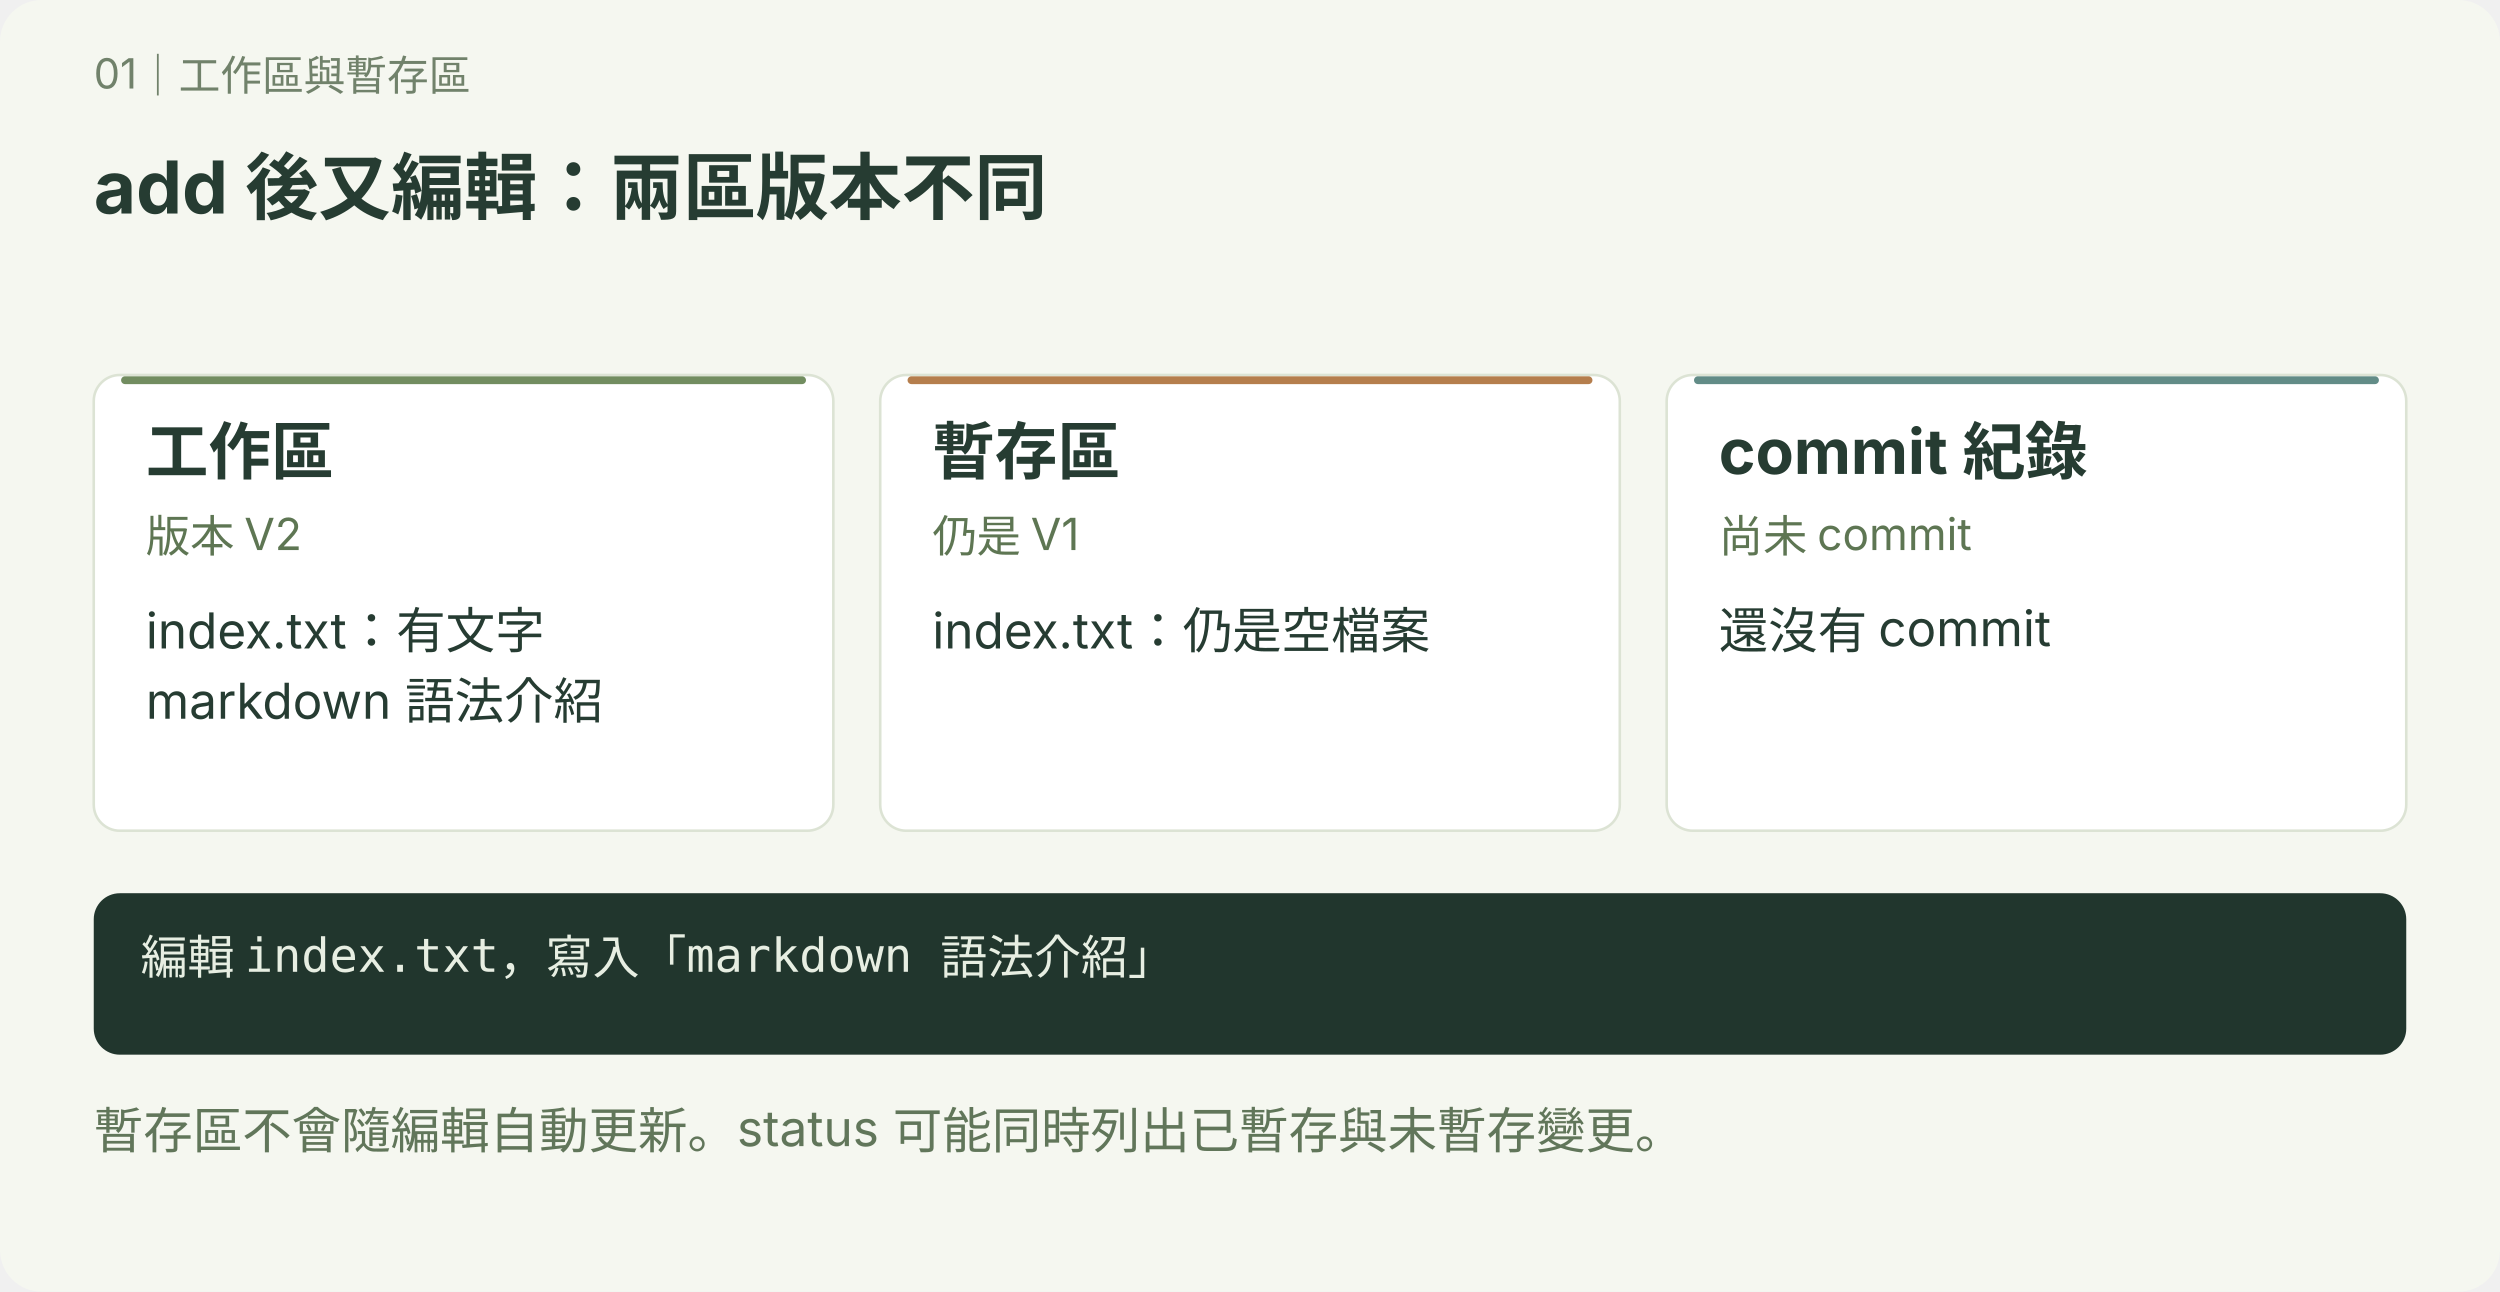
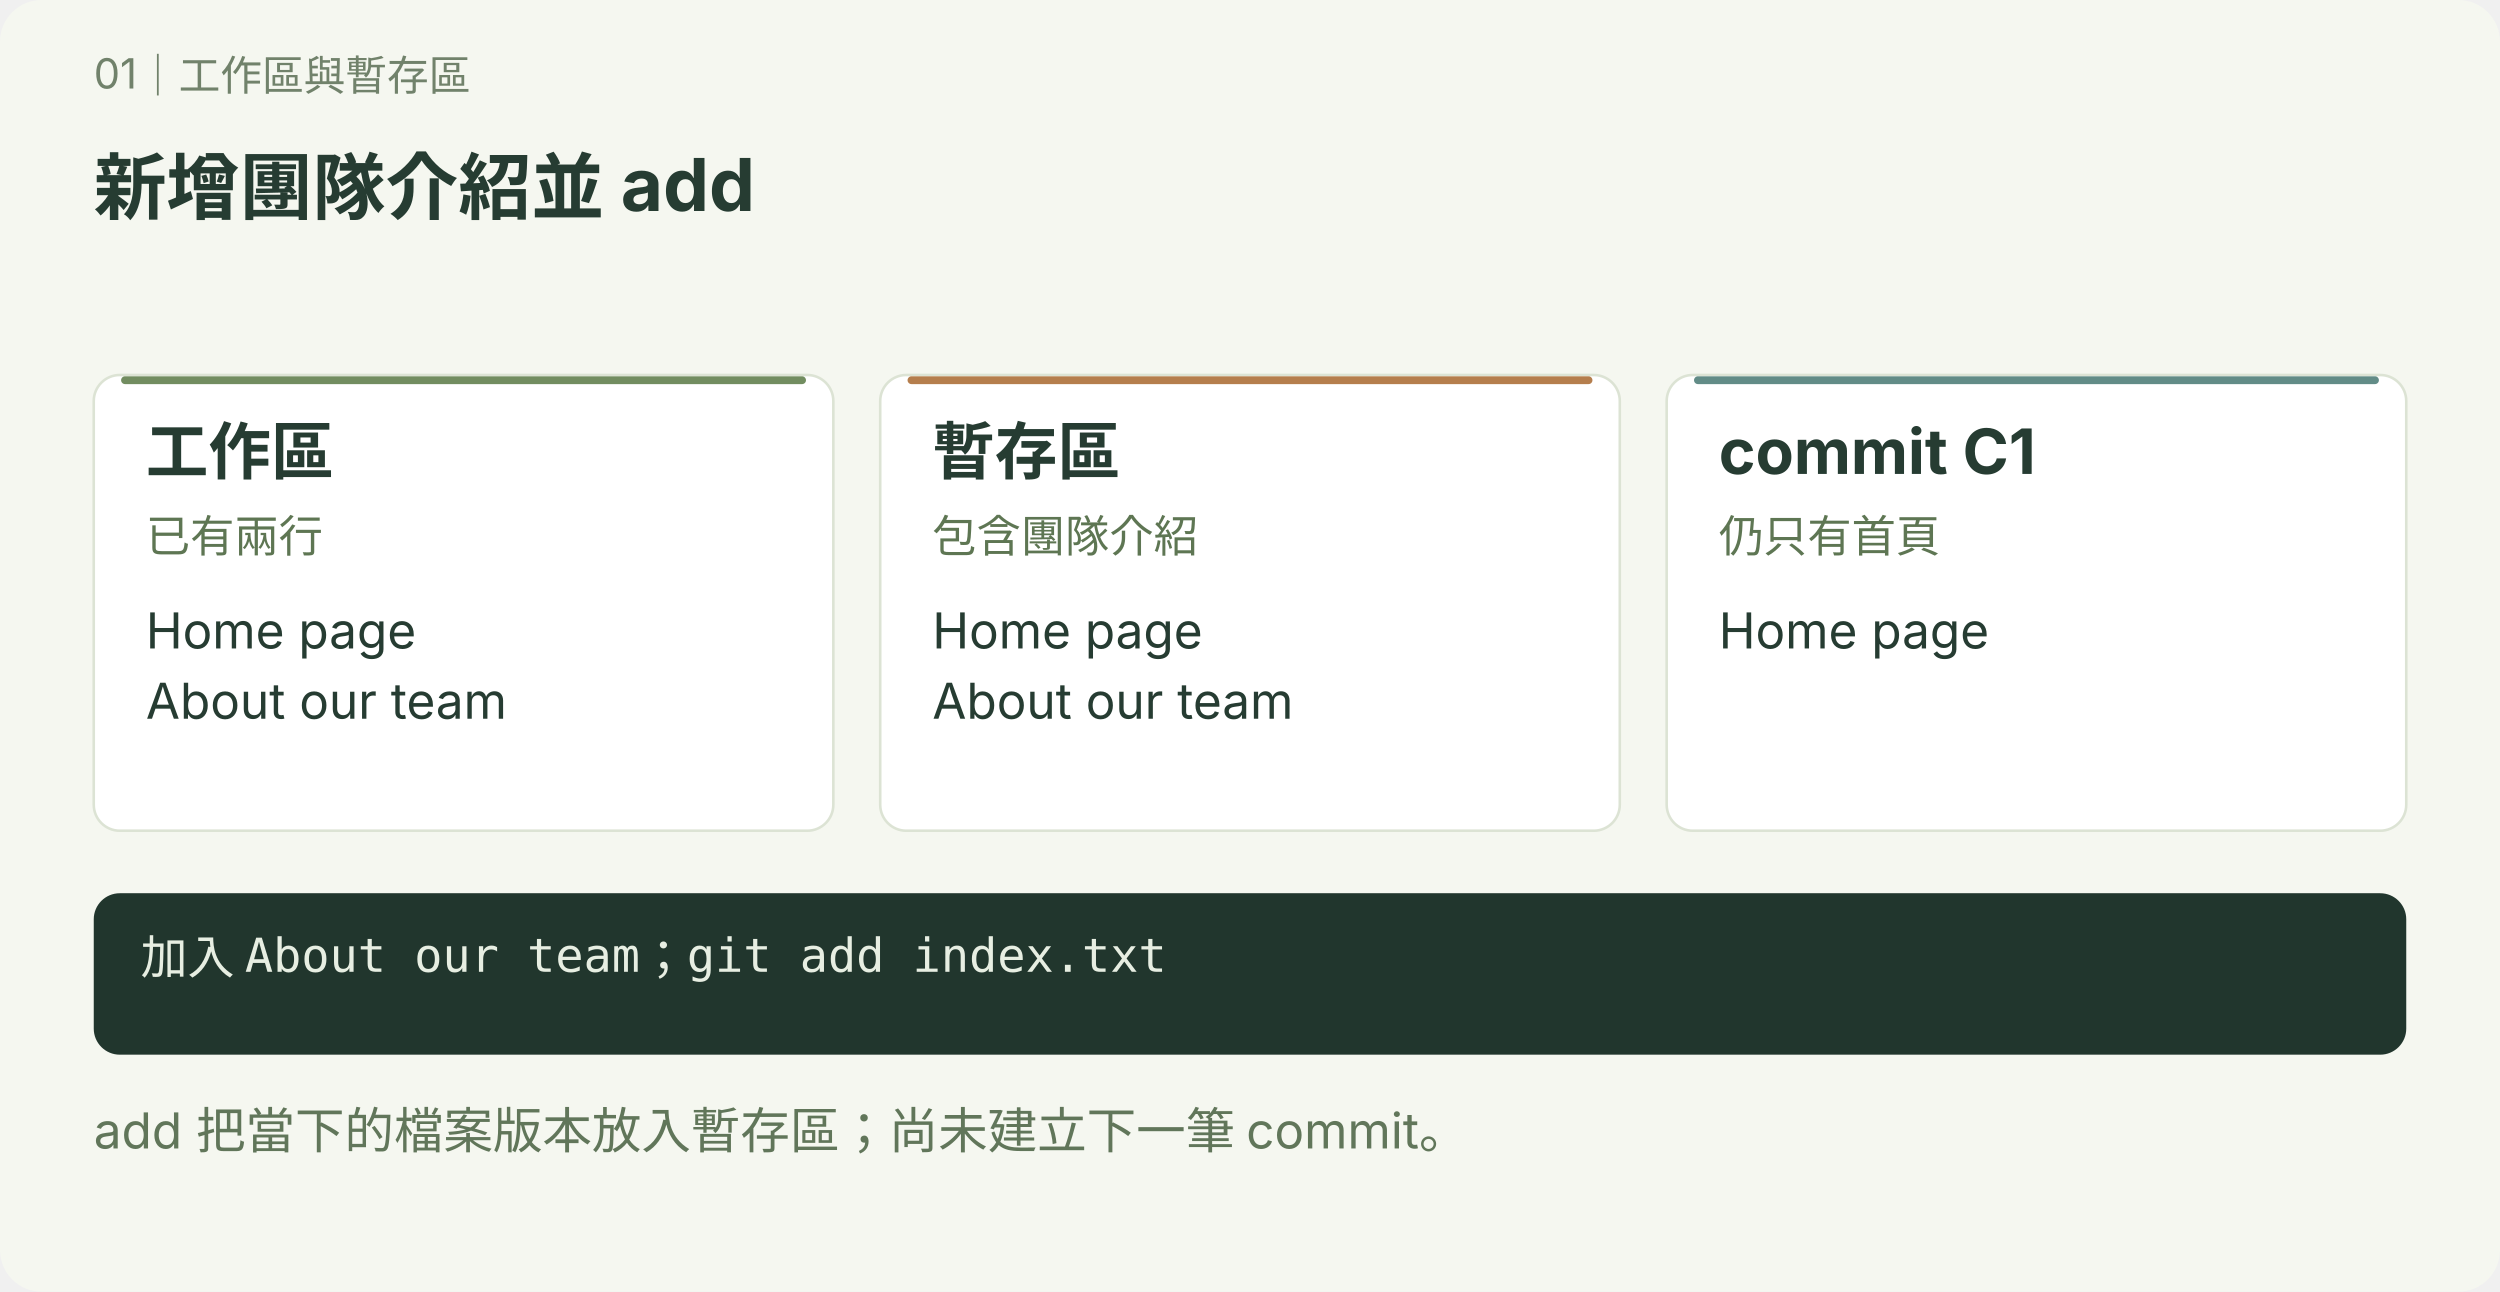
<svg xmlns="http://www.w3.org/2000/svg" viewBox="0 0 960 496" width="960" height="496" role="img" aria-labelledby="diagram-title diagram-desc">
  <style>text{font-family:system-ui,-apple-system,"Noto Sans TC","Microsoft JhengHei",sans-serif;fill:#263c32}.eyebrow{font-size:16px;fill:#71826b}.heading{font-size:28px;font-weight:650}.card-title{font-size:24px;font-weight:650}.tag{font-size:17px;fill:#5e7653}.body{font-size:19px}.command{font-size:18px;fill:#e7eee2;font-family:ui-monospace,SFMono-Regular,Consolas,monospace}.note{font-size:19px;fill:#61765a}.ref{font-size:16px;fill:#526c47}.commit{font-size:17px;font-weight:650}</style>
  <rect width="960" height="496" rx="16" fill="#f5f7f0" />
  <text x="36" y="34" class="eyebrow">
    <tspan x="36" dy="0">01｜工作區與暫存區</tspan>
  </text>
  <text x="36" y="82" class="heading">
-     <tspan x="36" dy="0">add 後又編輯：兩區版本不同</tspan>
+     <tspan x="36" dy="0">新增團隊介紹並 add</tspan>
  </text>
  <rect x="36" y="144" width="284" height="175" rx="10" fill="#ffffff" stroke="#dce3d4" />
  <path d="M 48 146 H 308" stroke="#728d60" stroke-width="3" stroke-linecap="round" />
  <text x="56" y="182" class="card-title">
    <tspan x="56" dy="0">工作區</tspan>
  </text>
  <text x="56" y="212" class="tag">
-     <tspan x="56" dy="0">版本 V2</tspan>
+     <tspan x="56" dy="0">已有兩行</tspan>
  </text>
  <text x="56" y="249" class="body">
-     <tspan x="56" dy="0">index.txt：有文字</tspan>
-     <tspan x="56" dy="27">markdown 語法介紹</tspan>
+     <tspan x="56" dy="0">Home page</tspan>
+     <tspan x="56" dy="27">About our team</tspan>
  </text>
  <rect x="338" y="144" width="284" height="175" rx="10" fill="#ffffff" stroke="#dce3d4" />
  <path d="M 350 146 H 610" stroke="#b57e4d" stroke-width="3" stroke-linecap="round" />
  <text x="358" y="182" class="card-title">
    <tspan x="358" dy="0">暫存區</tspan>
  </text>
  <text x="358" y="212" class="tag">
-     <tspan x="358" dy="0">仍是 V1</tspan>
+     <tspan x="358" dy="0">包含團隊介紹</tspan>
  </text>
  <text x="358" y="249" class="body">
-     <tspan x="358" dy="0">index.txt：仍是空檔案</tspan>
+     <tspan x="358" dy="0">Home page</tspan>
+     <tspan x="358" dy="27">About our team</tspan>
  </text>
  <rect x="640" y="144" width="284" height="175" rx="10" fill="#ffffff" stroke="#dce3d4" />
  <path d="M 652 146 H 912" stroke="#628c87" stroke-width="3" stroke-linecap="round" />
  <text x="660" y="182" class="card-title">
-     <tspan x="660" dy="0">commit 紀錄</tspan>
+     <tspan x="660" dy="0">commit C1</tspan>
  </text>
  <text x="660" y="212" class="tag">
-     <tspan x="660" dy="0">尚未 commit</tspan>
+     <tspan x="660" dy="0">仍只有首頁</tspan>
  </text>
  <text x="660" y="249" class="body">
-     <tspan x="660" dy="0">還沒有 commit</tspan>
+     <tspan x="660" dy="0">Home page</tspan>
  </text>
  <rect x="36" y="343" width="888" height="62" rx="10" fill="#21362d" />
  <text x="54" y="374" class="command">
-     <tspan x="54" dy="0">編輯 index.txt，寫入「markdown 語法介紹」</tspan>
+     <tspan x="54" dy="0">加入 About our team；git add index.txt</tspan>
  </text>
  <text x="36" y="441" class="note">
-     <tspan x="36" dy="0">暫存區不會隨編輯自動更新。status 可能同時列出已暫存與未暫存變更。</tspan>
+     <tspan x="36" dy="0">add 把當下的檔案版本放入暫存區；尚未建立下一筆 commit。</tspan>
  </text>
</svg>
